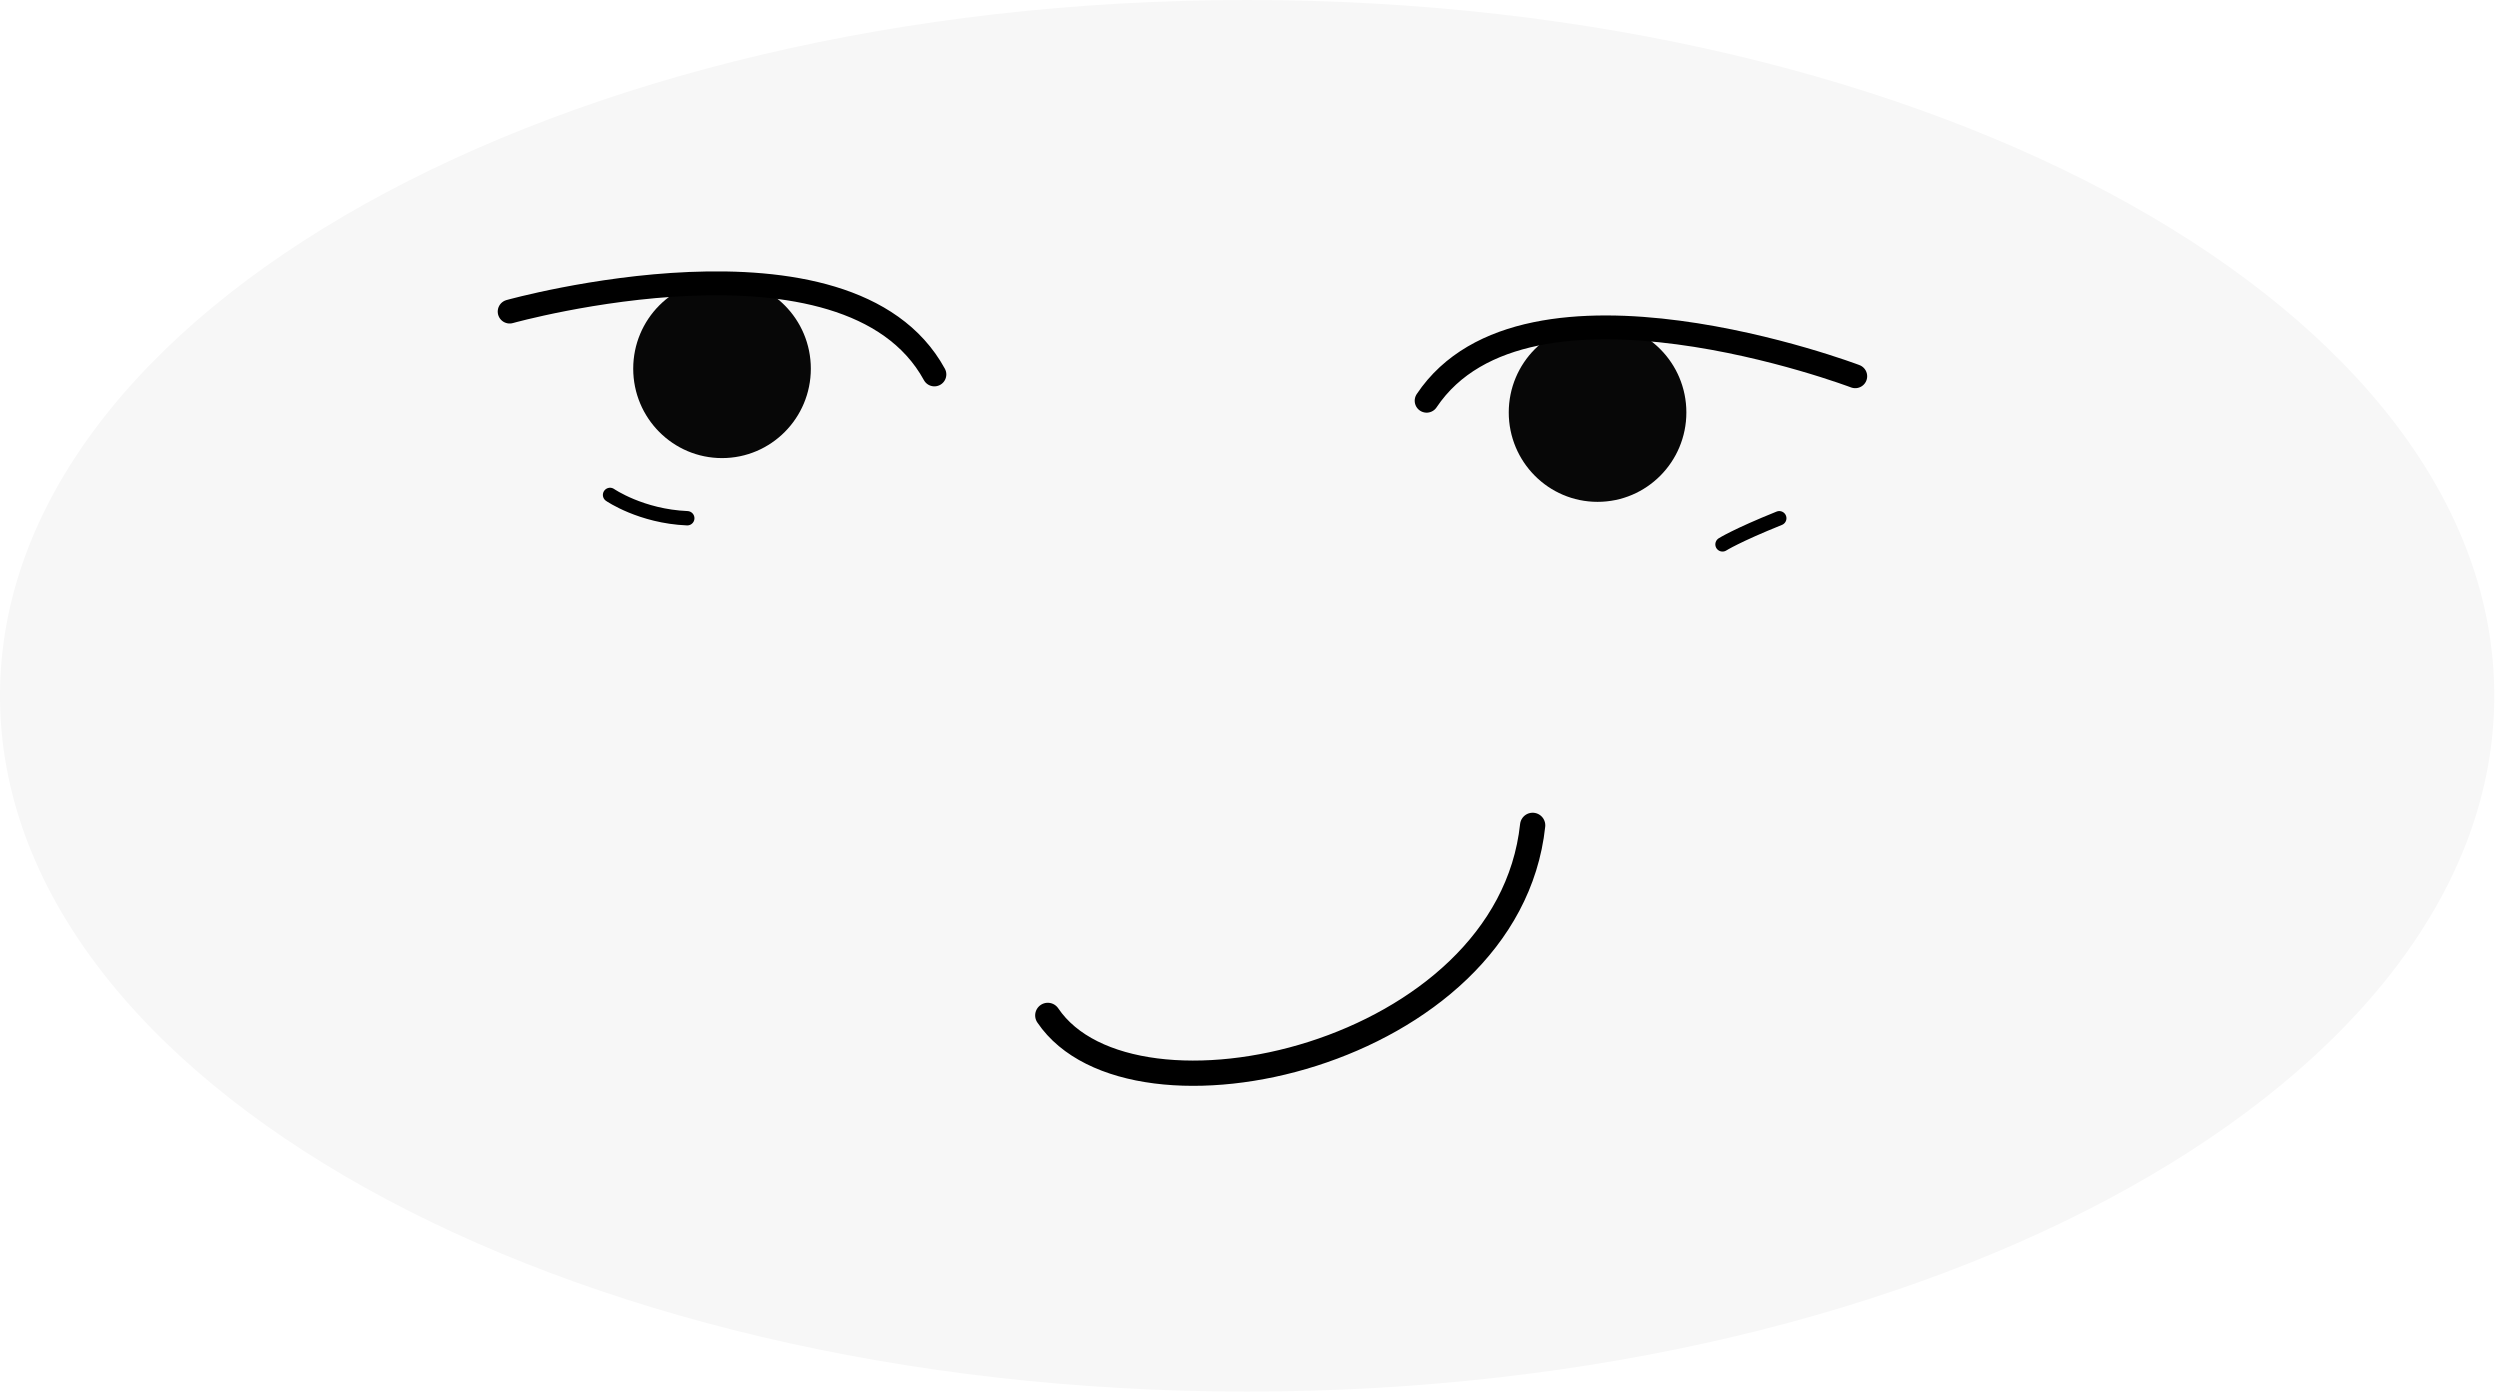
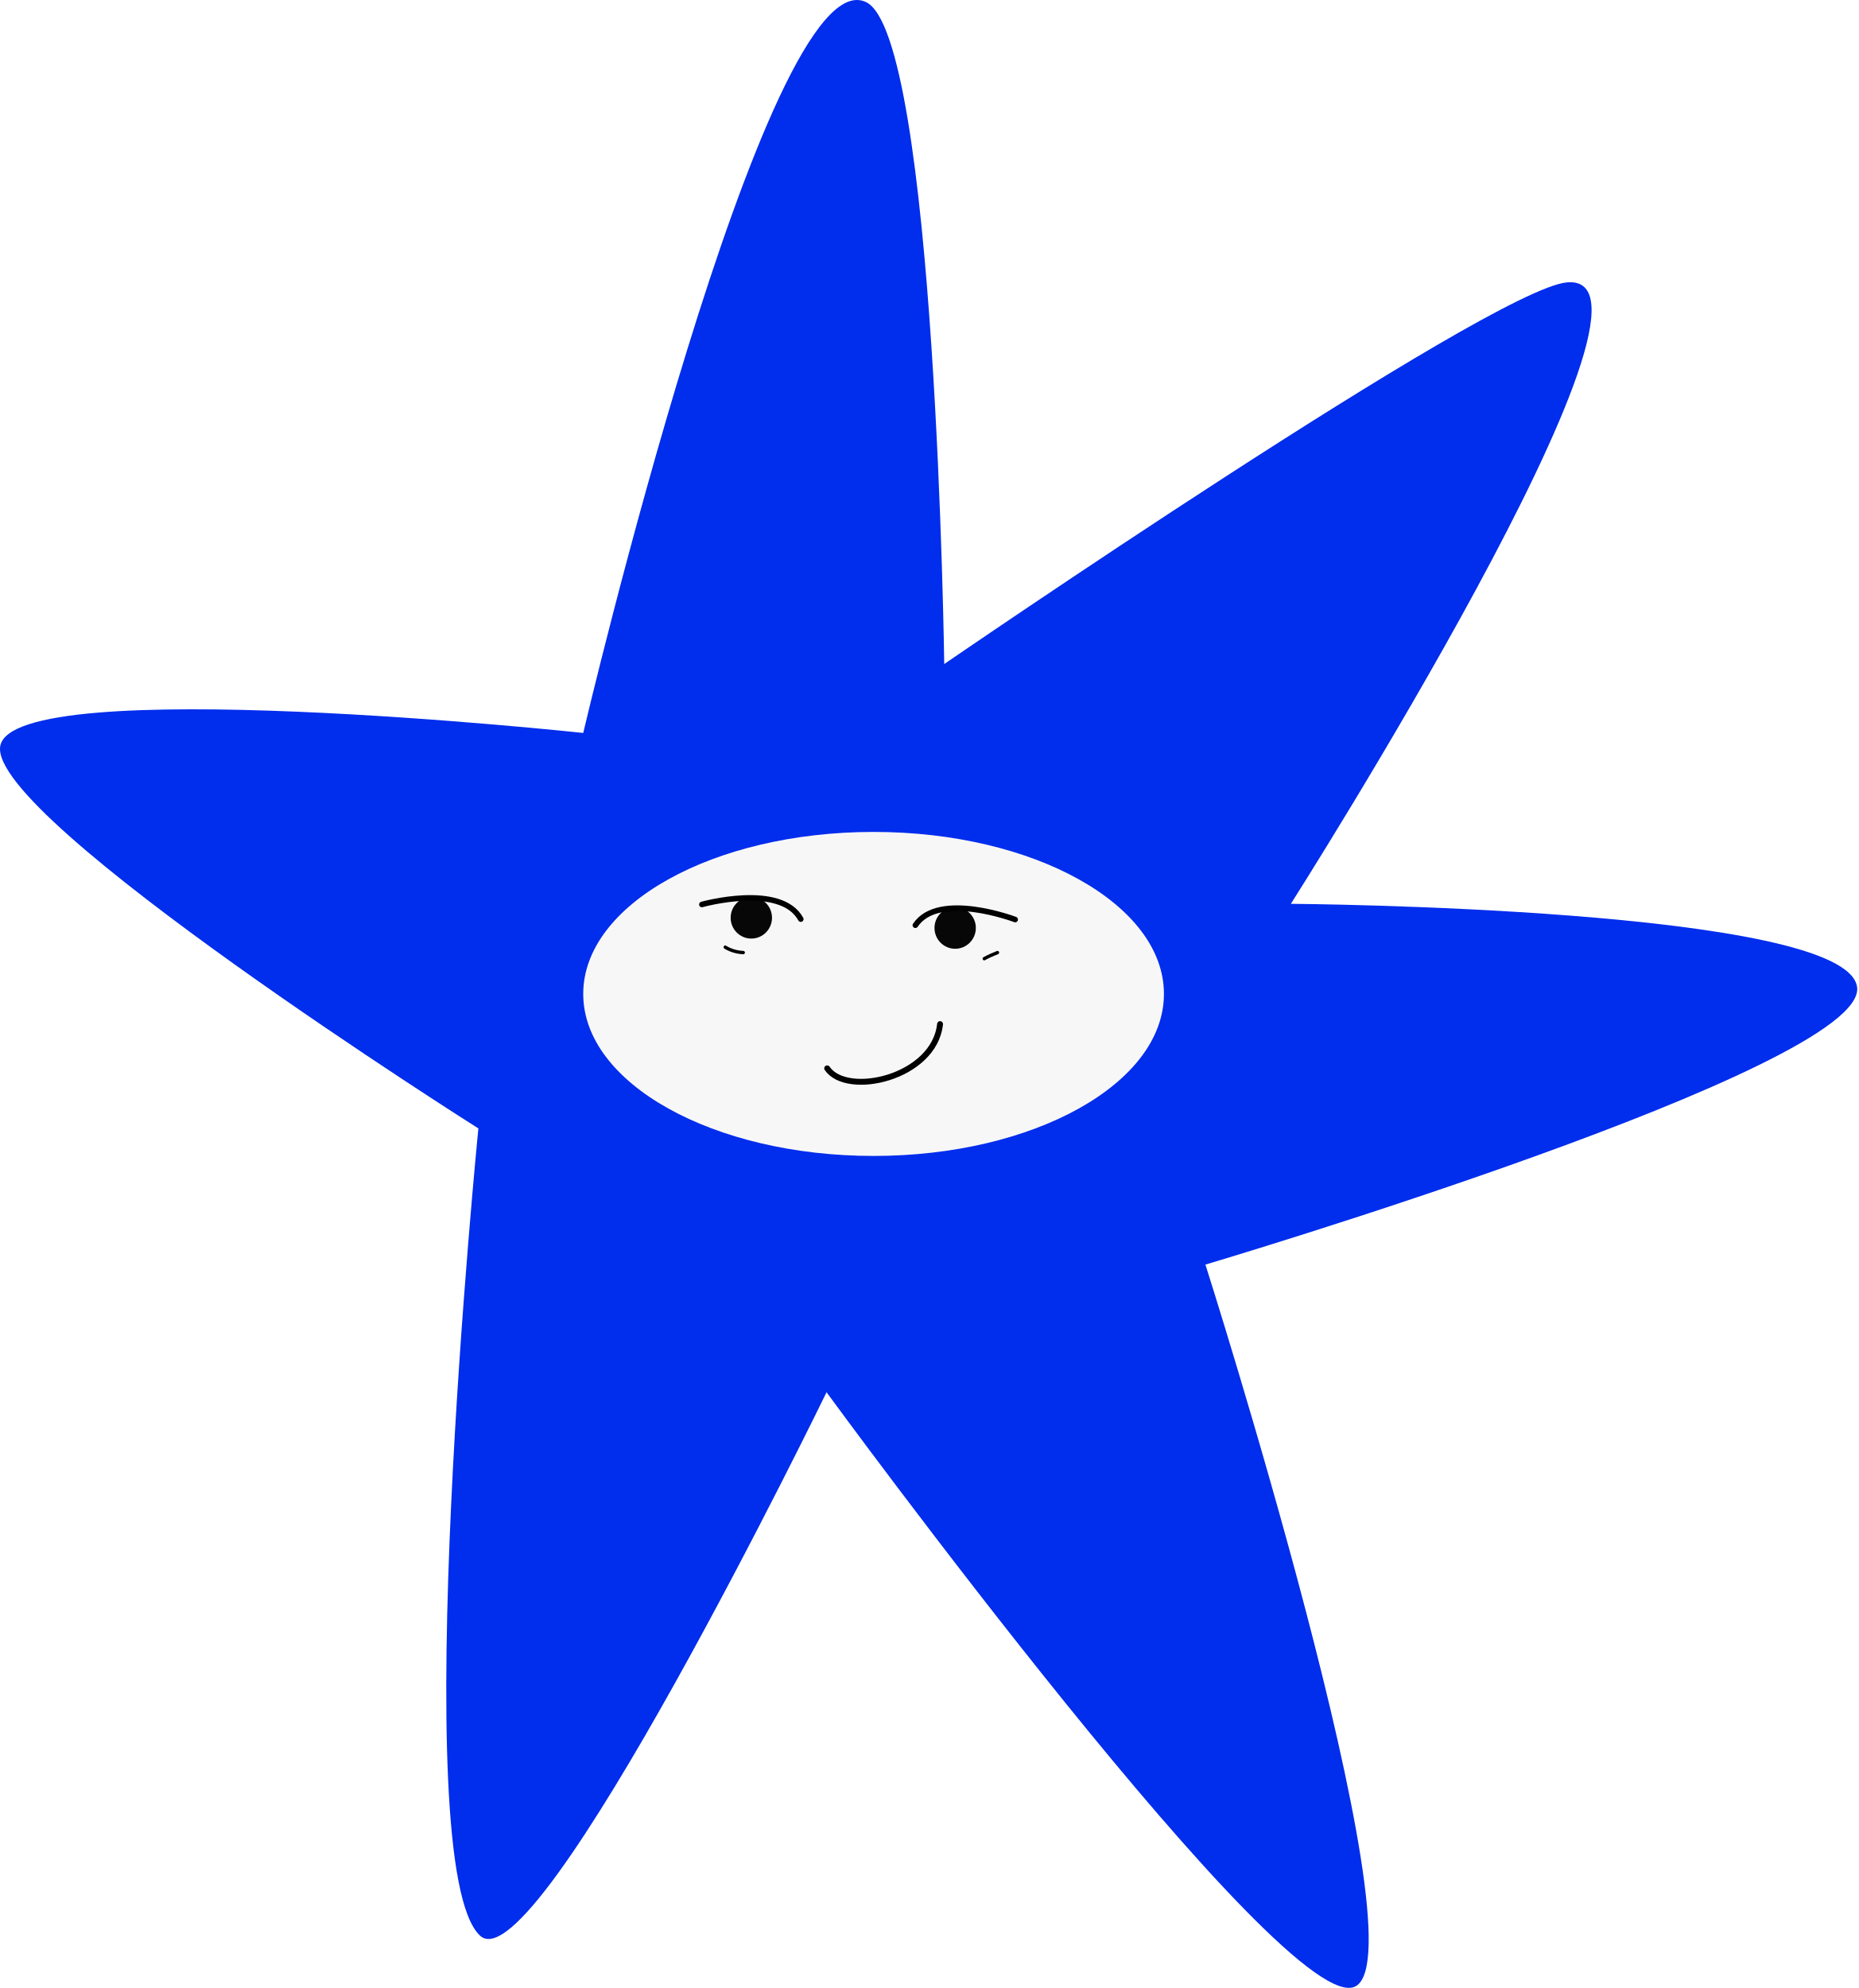
- <svg xmlns="http://www.w3.org/2000/svg" width="100%" height="100%" viewBox="0 0 289 161" version="1.1" xml:space="preserve" style="fill-rule:evenodd;clip-rule:evenodd;stroke-linecap:round;stroke-linejoin:round;stroke-miterlimit:1.5;">
+ <svg xmlns="http://www.w3.org/2000/svg" width="100%" height="100%" viewBox="0 0 923 987" version="1.1" xml:space="preserve" style="fill-rule:evenodd;clip-rule:evenodd;stroke-linecap:round;stroke-linejoin:round;stroke-miterlimit:1.5;">
+   <path d="M429.955,1.01c34.778,16.319 38.881,328.67 38.881,328.67c0,0 270.825,-185.859 309.113,-189.473c63.134,-5.959 -137.004,308.525 -137.004,308.525c0,0 276.629,1.828 281.173,41.5c4.607,40.216 -323.595,137.612 -323.595,137.612c0,0 108.002,339.01 74.697,358.239c-33.306,19.229 -262.818,-294.865 -262.818,-294.865c0,0 -143.787,295.924 -172.024,269.815c-37.283,-34.474 -0.853,-400.799 -0.853,-400.799c0,0 -243.766,-153.937 -237.402,-189.846c6.522,-36.801 289.465,-6.5 289.465,-6.5c0,0 90.806,-386.135 140.368,-362.879Z" style="fill:#012ded;" />
  <g>
-     <ellipse cx="144.169" cy="80.434" rx="144.169" ry="80.434" style="fill:#f7f7f7;" />
-     <path d="M121.124,117.38c9.771,14.45 53.191,4.718 56.051,-21.969" style="fill:none;stroke:#000;stroke-width:2.92px;" />
-     <path d="M70.522,57.213c0,0 3.578,2.471 8.927,2.696" style="fill:none;stroke:#000;stroke-width:1.66px;" />
-     <path d="M199.122,62.931c0,0 1.592,-1.02 6.562,-3.022" style="fill:none;stroke:#000;stroke-width:1.66px;" />
-     <ellipse cx="83.466" cy="42.62" rx="10.266" ry="10.335" style="fill:#070707;" />
-     <ellipse cx="184.678" cy="47.679" rx="10.266" ry="10.335" style="fill:#070707;" />
-     <path d="M58.917,36.018c0,0 39.135,-10.955 49.098,7.265" style="fill:none;stroke:#000;stroke-width:2.76px;" />
-     <path d="M214.465,43.494c0,0 -38.009,-14.423 -49.546,2.83" style="fill:none;stroke:#000;stroke-width:2.76px;" />
+     <ellipse cx="433.756" cy="493.466" rx="144.169" ry="80.434" style="fill:#f7f7f7;" />
+     <path d="M410.711,530.412c9.771,14.45 53.191,4.718 56.051,-21.969" style="fill:none;stroke:#000;stroke-width:2.92px;" />
+     <path d="M360.109,470.245c0,0 3.578,2.471 8.927,2.696" style="fill:none;stroke:#000;stroke-width:1.66px;" />
+     <path d="M488.709,475.963c0,0 1.592,-1.02 6.562,-3.022" style="fill:none;stroke:#000;stroke-width:1.66px;" />
+     <ellipse cx="373.053" cy="455.652" rx="10.266" ry="10.335" style="fill:#070707;" />
+     <ellipse cx="474.265" cy="460.711" rx="10.266" ry="10.335" style="fill:#070707;" />
+     <path d="M348.504,449.05c0,0 39.135,-10.955 49.098,7.265" style="fill:none;stroke:#000;stroke-width:2.76px;" />
+     <path d="M504.052,456.526c0,0 -38.009,-14.423 -49.546,2.83" style="fill:none;stroke:#000;stroke-width:2.76px;" />
  </g>
</svg>
